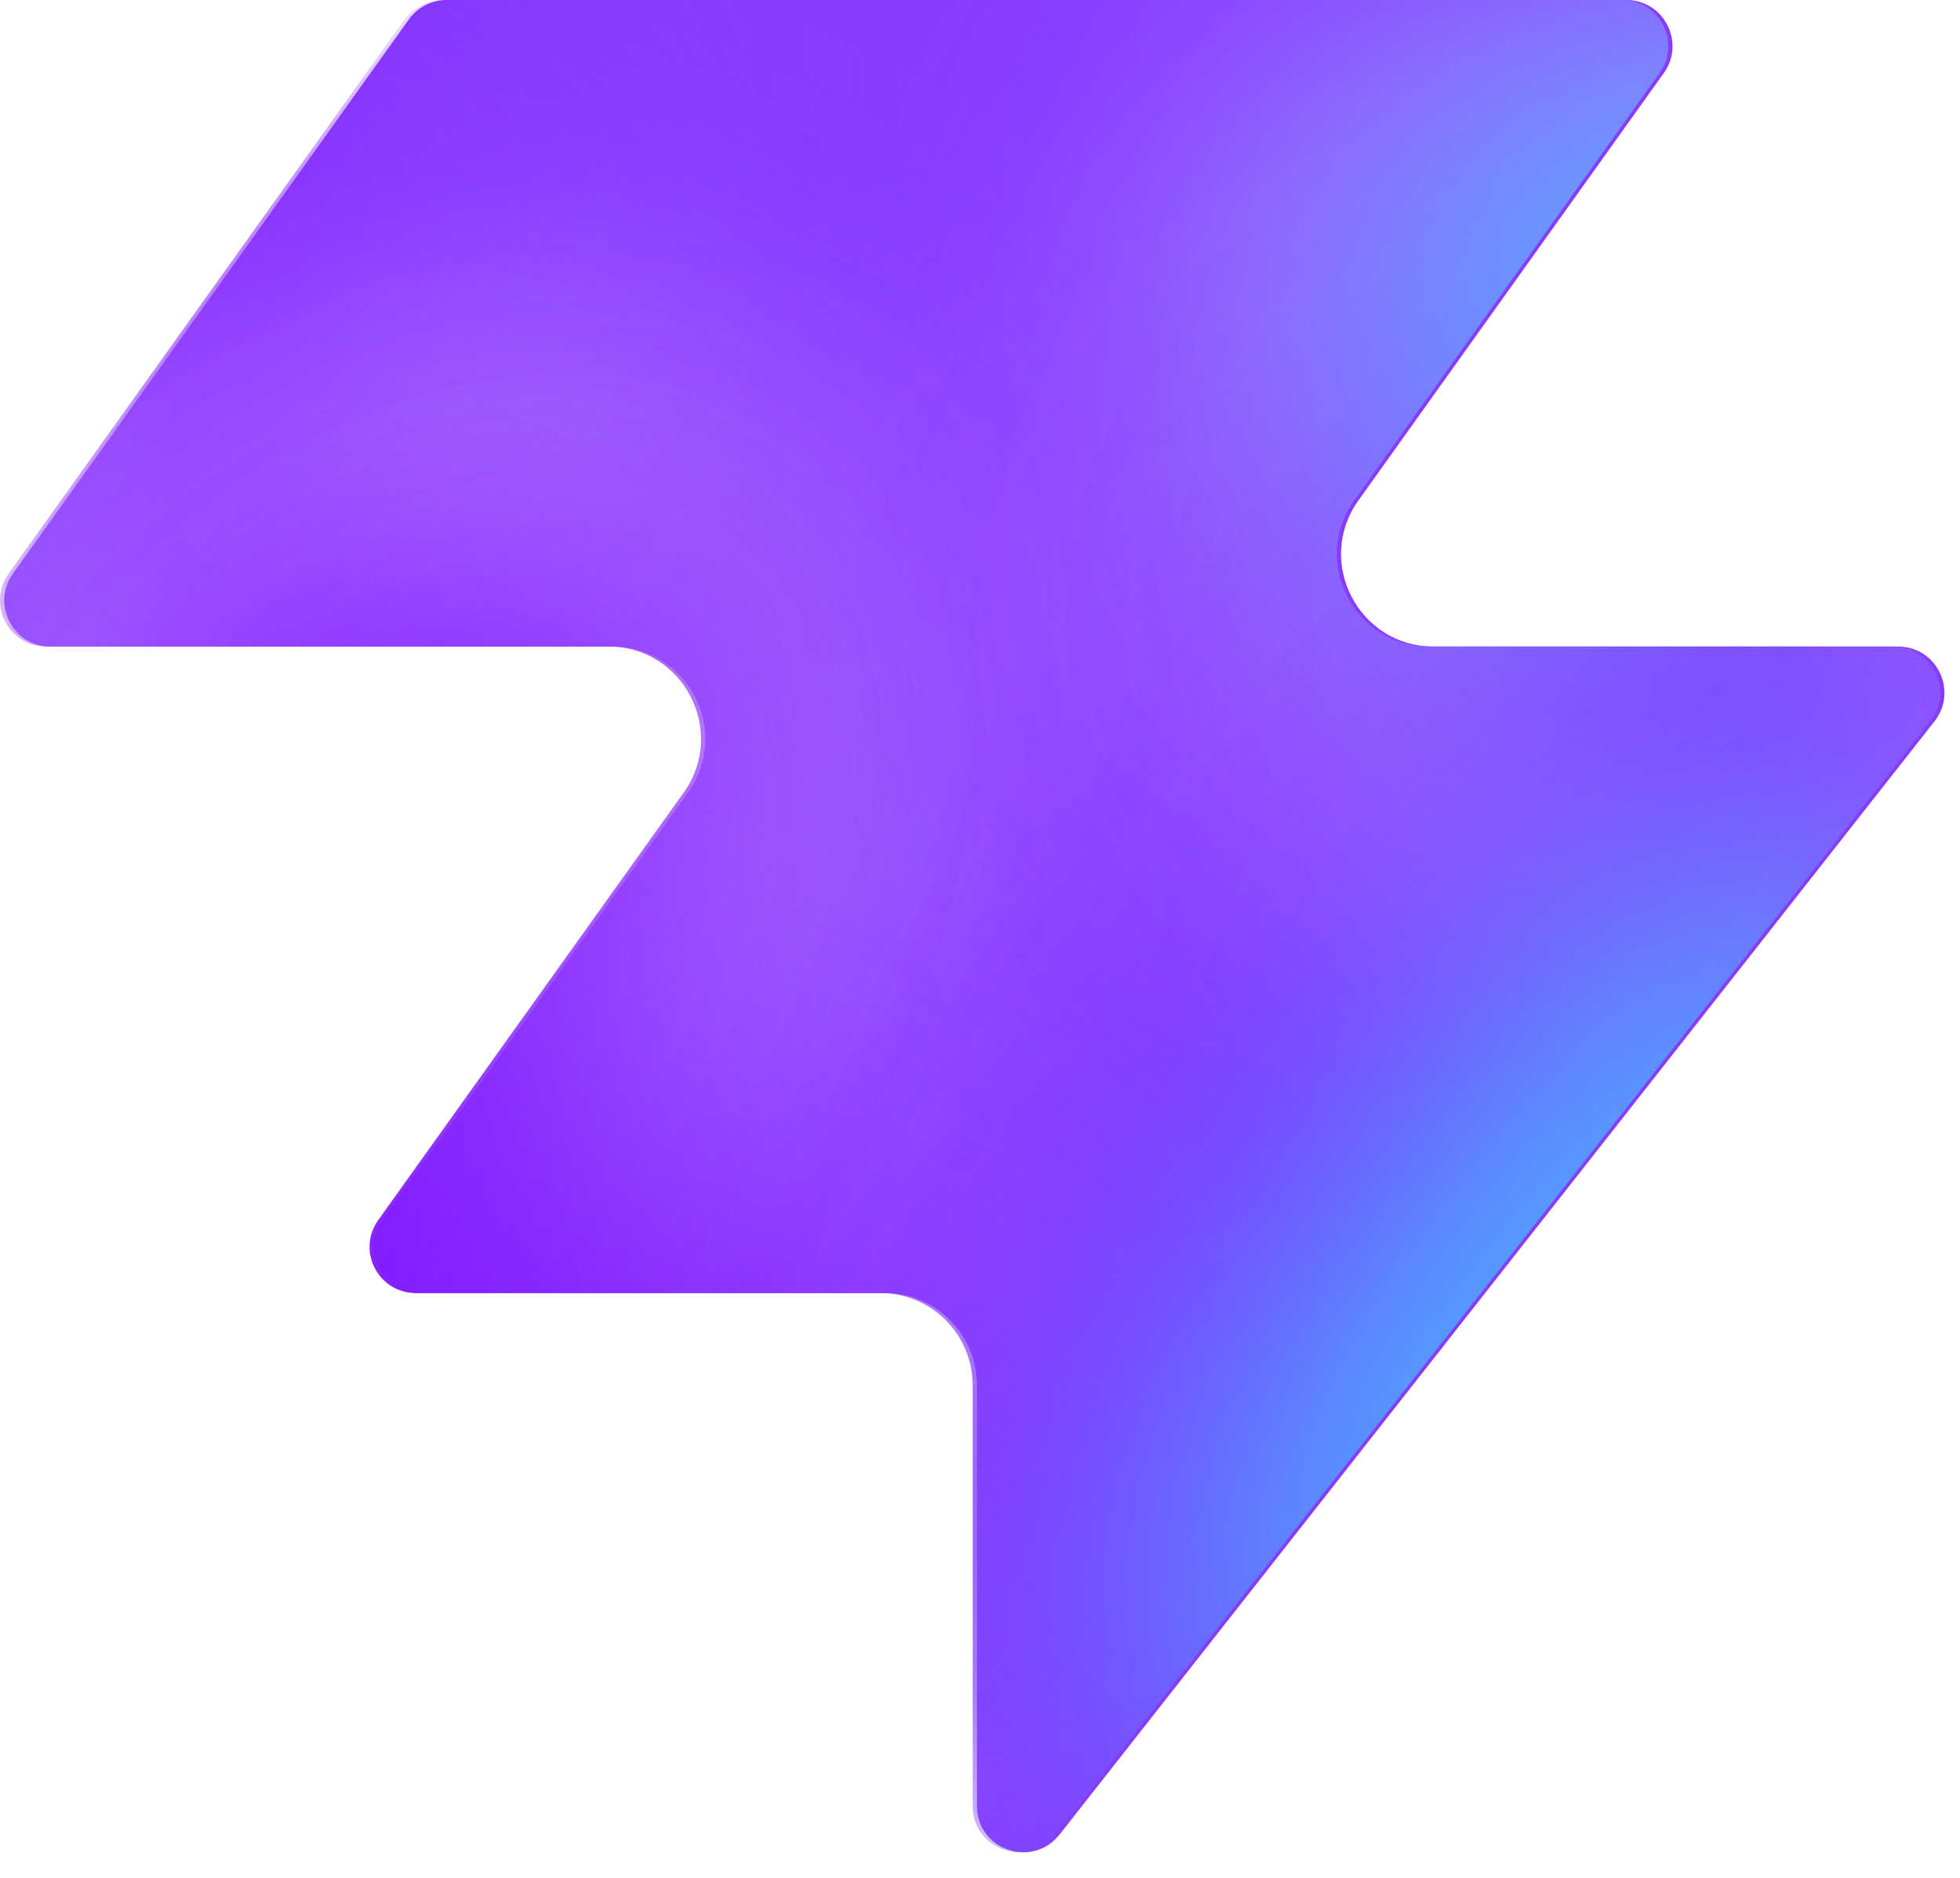
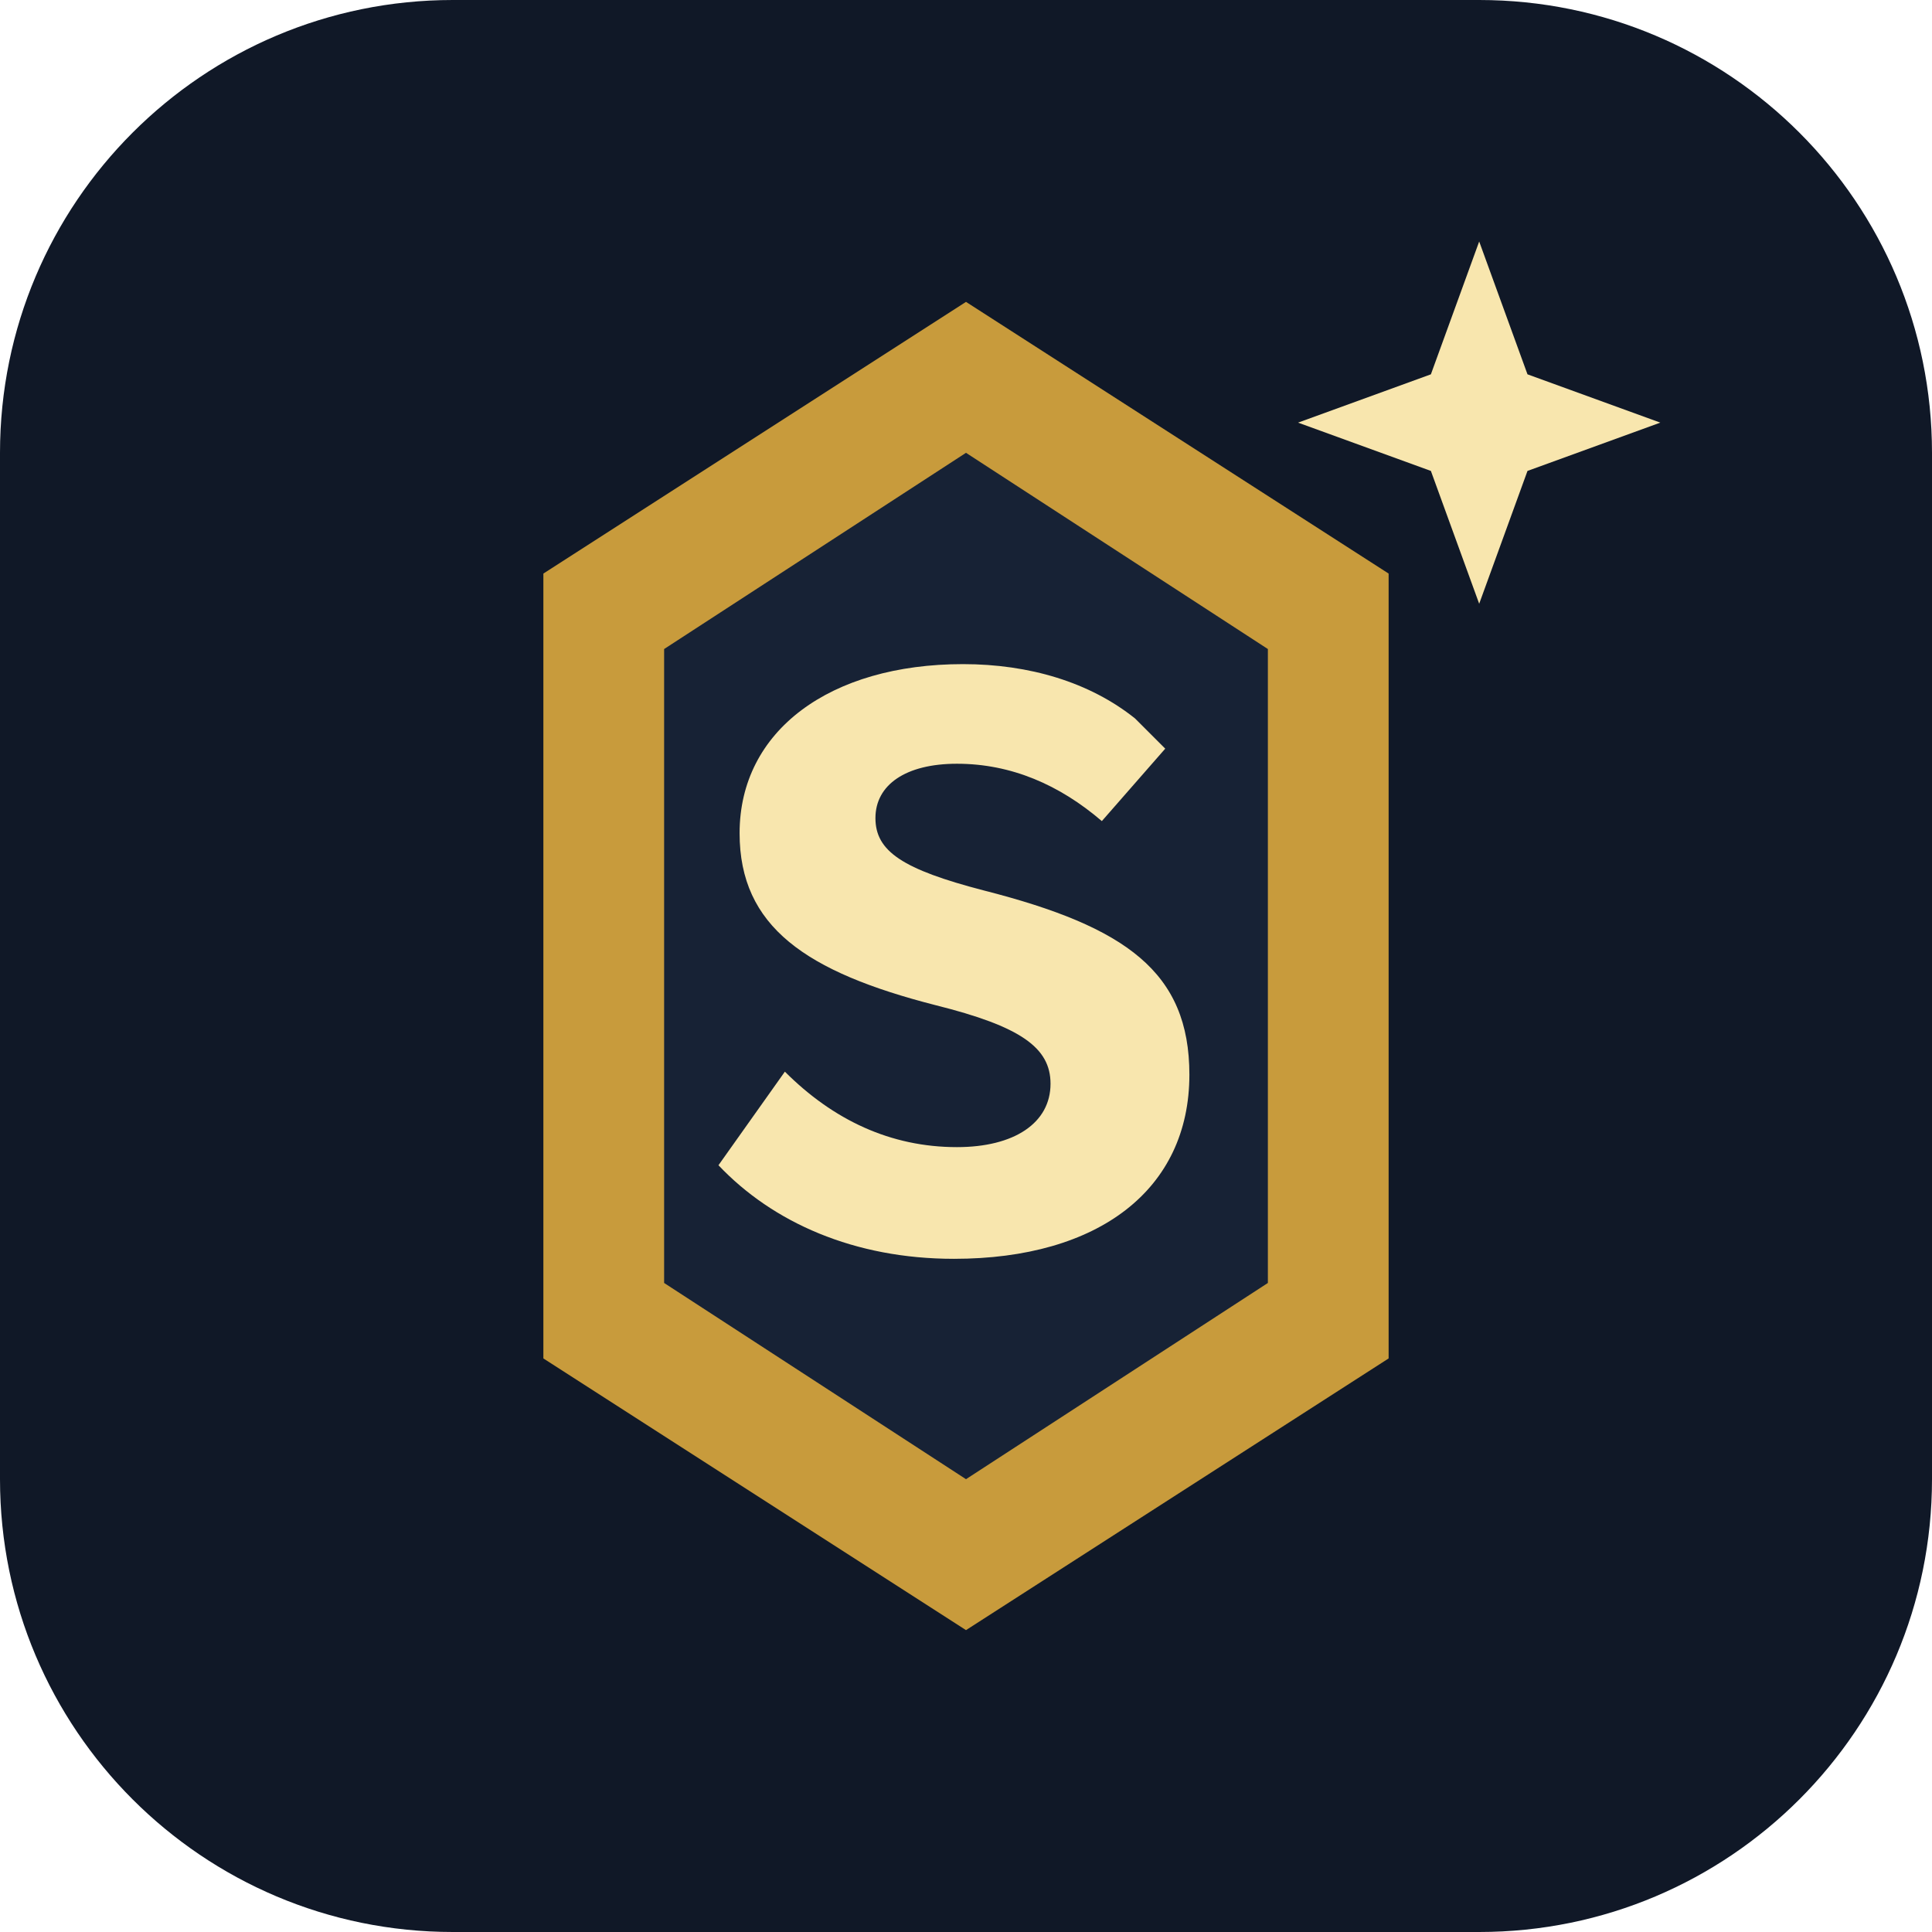
- <svg xmlns="http://www.w3.org/2000/svg" width="48" height="46" fill="none" viewBox="0 0 48 46">
-   <path fill="#863bff" d="M25.946 44.938c-.664.845-2.021.375-2.021-.698V33.937a2.26 2.26 0 0 0-2.262-2.262H10.287c-.92 0-1.456-1.04-.92-1.788l7.48-10.471c1.07-1.497 0-3.578-1.842-3.578H1.237c-.92 0-1.456-1.04-.92-1.788L10.013.474c.214-.297.556-.474.92-.474h28.894c.92 0 1.456 1.04.92 1.788l-7.48 10.471c-1.07 1.498 0 3.579 1.842 3.579h11.377c.943 0 1.473 1.088.89 1.83L25.947 44.94z" style="fill:#863bff;fill:color(display-p3 .525 .23 1);fill-opacity:1" />
-   <mask id="a" width="48" height="46" x="0" y="0" maskUnits="userSpaceOnUse" style="mask-type:alpha">
-     <path fill="#000" d="M25.842 44.938c-.664.844-2.021.375-2.021-.698V33.937a2.26 2.26 0 0 0-2.262-2.262H10.183c-.92 0-1.456-1.04-.92-1.788l7.48-10.471c1.07-1.498 0-3.579-1.842-3.579H1.133c-.92 0-1.456-1.04-.92-1.787L9.91.473c.214-.297.556-.474.92-.474h28.894c.92 0 1.456 1.04.92 1.788l-7.48 10.471c-1.07 1.498 0 3.578 1.842 3.578h11.377c.943 0 1.473 1.088.89 1.832L25.843 44.94z" style="fill:#000;fill-opacity:1" />
-   </mask>
-   <g mask="url(#a)">
-     <g filter="url(#b)">
-       <ellipse cx="5.508" cy="14.704" fill="#ede6ff" rx="5.508" ry="14.704" style="fill:#ede6ff;fill:color(display-p3 .927 .903 1);fill-opacity:1" transform="matrix(.00324 1 1 -.00324 -4.47 31.516)" />
-     </g>
-     <g filter="url(#c)">
-       <ellipse cx="10.399" cy="29.851" fill="#ede6ff" rx="10.399" ry="29.851" style="fill:#ede6ff;fill:color(display-p3 .927 .903 1);fill-opacity:1" transform="matrix(.00324 1 1 -.00324 -39.328 7.883)" />
-     </g>
-     <g filter="url(#d)">
-       <ellipse cx="5.508" cy="30.487" fill="#7e14ff" rx="5.508" ry="30.487" style="fill:#7e14ff;fill:color(display-p3 .492 .077 1);fill-opacity:1" transform="rotate(89.814 -25.913 -14.639)scale(1 -1)" />
-     </g>
-     <g filter="url(#e)">
-       <ellipse cx="5.508" cy="30.599" fill="#7e14ff" rx="5.508" ry="30.599" style="fill:#7e14ff;fill:color(display-p3 .492 .077 1);fill-opacity:1" transform="rotate(89.814 -32.644 -3.334)scale(1 -1)" />
-     </g>
-     <g filter="url(#f)">
-       <ellipse cx="5.508" cy="30.599" fill="#7e14ff" rx="5.508" ry="30.599" style="fill:#7e14ff;fill:color(display-p3 .492 .077 1);fill-opacity:1" transform="matrix(.00324 1 1 -.00324 -34.34 30.47)" />
-     </g>
-     <g filter="url(#g)">
-       <ellipse cx="14.072" cy="22.078" fill="#ede6ff" rx="14.072" ry="22.078" style="fill:#ede6ff;fill:color(display-p3 .927 .903 1);fill-opacity:1" transform="rotate(93.35 24.506 48.493)scale(-1 1)" />
-     </g>
-     <g filter="url(#h)">
-       <ellipse cx="3.47" cy="21.501" fill="#7e14ff" rx="3.47" ry="21.501" style="fill:#7e14ff;fill:color(display-p3 .492 .077 1);fill-opacity:1" transform="rotate(89.009 28.708 47.59)scale(-1 1)" />
-     </g>
-     <g filter="url(#i)">
-       <ellipse cx="3.47" cy="21.501" fill="#7e14ff" rx="3.47" ry="21.501" style="fill:#7e14ff;fill:color(display-p3 .492 .077 1);fill-opacity:1" transform="rotate(89.009 28.708 47.59)scale(-1 1)" />
-     </g>
-     <g filter="url(#j)">
-       <ellipse cx=".387" cy="8.972" fill="#7e14ff" rx="4.407" ry="29.108" style="fill:#7e14ff;fill:color(display-p3 .492 .077 1);fill-opacity:1" transform="rotate(39.51 .387 8.972)" />
-     </g>
-     <g filter="url(#k)">
-       <ellipse cx="47.523" cy="-6.092" fill="#7e14ff" rx="4.407" ry="29.108" style="fill:#7e14ff;fill:color(display-p3 .492 .077 1);fill-opacity:1" transform="rotate(37.892 47.523 -6.092)" />
-     </g>
-     <g filter="url(#l)">
-       <ellipse cx="41.412" cy="6.333" fill="#47bfff" rx="5.971" ry="9.665" style="fill:#47bfff;fill:color(display-p3 .28 .748 1);fill-opacity:1" transform="rotate(37.892 41.412 6.333)" />
-     </g>
-     <g filter="url(#m)">
-       <ellipse cx="-1.879" cy="38.332" fill="#7e14ff" rx="4.407" ry="29.108" style="fill:#7e14ff;fill:color(display-p3 .492 .077 1);fill-opacity:1" transform="rotate(37.892 -1.88 38.332)" />
-     </g>
-     <g filter="url(#n)">
-       <ellipse cx="-1.879" cy="38.332" fill="#7e14ff" rx="4.407" ry="29.108" style="fill:#7e14ff;fill:color(display-p3 .492 .077 1);fill-opacity:1" transform="rotate(37.892 -1.88 38.332)" />
-     </g>
-     <g filter="url(#o)">
-       <ellipse cx="35.651" cy="29.907" fill="#7e14ff" rx="4.407" ry="29.108" style="fill:#7e14ff;fill:color(display-p3 .492 .077 1);fill-opacity:1" transform="rotate(37.892 35.651 29.907)" />
-     </g>
-     <g filter="url(#p)">
-       <ellipse cx="38.418" cy="32.4" fill="#47bfff" rx="5.971" ry="15.297" style="fill:#47bfff;fill:color(display-p3 .28 .748 1);fill-opacity:1" transform="rotate(37.892 38.418 32.4)" />
-     </g>
-   </g>
-   <defs>
-     <filter id="b" width="60.045" height="41.654" x="-19.77" y="16.149" color-interpolation-filters="sRGB" filterUnits="userSpaceOnUse">
-       <feFlood flood-opacity="0" result="BackgroundImageFix" />
-       <feBlend in="SourceGraphic" in2="BackgroundImageFix" result="shape" />
-       <feGaussianBlur result="effect1_foregroundBlur_2002_17158" stdDeviation="7.659" />
-     </filter>
-     <filter id="c" width="90.34" height="51.437" x="-54.613" y="-7.533" color-interpolation-filters="sRGB" filterUnits="userSpaceOnUse">
-       <feFlood flood-opacity="0" result="BackgroundImageFix" />
-       <feBlend in="SourceGraphic" in2="BackgroundImageFix" result="shape" />
-       <feGaussianBlur result="effect1_foregroundBlur_2002_17158" stdDeviation="7.659" />
-     </filter>
-     <filter id="d" width="79.355" height="29.4" x="-49.64" y="2.03" color-interpolation-filters="sRGB" filterUnits="userSpaceOnUse">
-       <feFlood flood-opacity="0" result="BackgroundImageFix" />
-       <feBlend in="SourceGraphic" in2="BackgroundImageFix" result="shape" />
-       <feGaussianBlur result="effect1_foregroundBlur_2002_17158" stdDeviation="4.596" />
-     </filter>
-     <filter id="e" width="79.579" height="29.4" x="-45.045" y="20.029" color-interpolation-filters="sRGB" filterUnits="userSpaceOnUse">
-       <feFlood flood-opacity="0" result="BackgroundImageFix" />
-       <feBlend in="SourceGraphic" in2="BackgroundImageFix" result="shape" />
-       <feGaussianBlur result="effect1_foregroundBlur_2002_17158" stdDeviation="4.596" />
-     </filter>
-     <filter id="f" width="79.579" height="29.4" x="-43.513" y="21.178" color-interpolation-filters="sRGB" filterUnits="userSpaceOnUse">
-       <feFlood flood-opacity="0" result="BackgroundImageFix" />
-       <feBlend in="SourceGraphic" in2="BackgroundImageFix" result="shape" />
-       <feGaussianBlur result="effect1_foregroundBlur_2002_17158" stdDeviation="4.596" />
-     </filter>
-     <filter id="g" width="74.749" height="58.852" x="15.756" y="-17.901" color-interpolation-filters="sRGB" filterUnits="userSpaceOnUse">
-       <feFlood flood-opacity="0" result="BackgroundImageFix" />
-       <feBlend in="SourceGraphic" in2="BackgroundImageFix" result="shape" />
-       <feGaussianBlur result="effect1_foregroundBlur_2002_17158" stdDeviation="7.659" />
-     </filter>
-     <filter id="h" width="61.377" height="25.362" x="23.548" y="2.284" color-interpolation-filters="sRGB" filterUnits="userSpaceOnUse">
-       <feFlood flood-opacity="0" result="BackgroundImageFix" />
-       <feBlend in="SourceGraphic" in2="BackgroundImageFix" result="shape" />
-       <feGaussianBlur result="effect1_foregroundBlur_2002_17158" stdDeviation="4.596" />
-     </filter>
-     <filter id="i" width="61.377" height="25.362" x="23.548" y="2.284" color-interpolation-filters="sRGB" filterUnits="userSpaceOnUse">
-       <feFlood flood-opacity="0" result="BackgroundImageFix" />
-       <feBlend in="SourceGraphic" in2="BackgroundImageFix" result="shape" />
-       <feGaussianBlur result="effect1_foregroundBlur_2002_17158" stdDeviation="4.596" />
-     </filter>
-     <filter id="j" width="56.045" height="63.649" x="-27.636" y="-22.853" color-interpolation-filters="sRGB" filterUnits="userSpaceOnUse">
-       <feFlood flood-opacity="0" result="BackgroundImageFix" />
-       <feBlend in="SourceGraphic" in2="BackgroundImageFix" result="shape" />
-       <feGaussianBlur result="effect1_foregroundBlur_2002_17158" stdDeviation="4.596" />
-     </filter>
-     <filter id="k" width="54.814" height="64.646" x="20.116" y="-38.415" color-interpolation-filters="sRGB" filterUnits="userSpaceOnUse">
-       <feFlood flood-opacity="0" result="BackgroundImageFix" />
-       <feBlend in="SourceGraphic" in2="BackgroundImageFix" result="shape" />
-       <feGaussianBlur result="effect1_foregroundBlur_2002_17158" stdDeviation="4.596" />
-     </filter>
-     <filter id="l" width="33.541" height="35.313" x="24.641" y="-11.323" color-interpolation-filters="sRGB" filterUnits="userSpaceOnUse">
-       <feFlood flood-opacity="0" result="BackgroundImageFix" />
-       <feBlend in="SourceGraphic" in2="BackgroundImageFix" result="shape" />
-       <feGaussianBlur result="effect1_foregroundBlur_2002_17158" stdDeviation="4.596" />
-     </filter>
-     <filter id="m" width="54.814" height="64.646" x="-29.286" y="6.009" color-interpolation-filters="sRGB" filterUnits="userSpaceOnUse">
-       <feFlood flood-opacity="0" result="BackgroundImageFix" />
-       <feBlend in="SourceGraphic" in2="BackgroundImageFix" result="shape" />
-       <feGaussianBlur result="effect1_foregroundBlur_2002_17158" stdDeviation="4.596" />
-     </filter>
-     <filter id="n" width="54.814" height="64.646" x="-29.286" y="6.009" color-interpolation-filters="sRGB" filterUnits="userSpaceOnUse">
-       <feFlood flood-opacity="0" result="BackgroundImageFix" />
-       <feBlend in="SourceGraphic" in2="BackgroundImageFix" result="shape" />
-       <feGaussianBlur result="effect1_foregroundBlur_2002_17158" stdDeviation="4.596" />
-     </filter>
-     <filter id="o" width="54.814" height="64.646" x="8.244" y="-2.416" color-interpolation-filters="sRGB" filterUnits="userSpaceOnUse">
-       <feFlood flood-opacity="0" result="BackgroundImageFix" />
-       <feBlend in="SourceGraphic" in2="BackgroundImageFix" result="shape" />
-       <feGaussianBlur result="effect1_foregroundBlur_2002_17158" stdDeviation="4.596" />
-     </filter>
-     <filter id="p" width="39.409" height="43.623" x="18.713" y="10.588" color-interpolation-filters="sRGB" filterUnits="userSpaceOnUse">
-       <feFlood flood-opacity="0" result="BackgroundImageFix" />
-       <feBlend in="SourceGraphic" in2="BackgroundImageFix" result="shape" />
-       <feGaussianBlur result="effect1_foregroundBlur_2002_17158" stdDeviation="4.596" />
-     </filter>
-   </defs>
+ <svg xmlns="http://www.w3.org/2000/svg" viewBox="0 0 64 64" role="img" aria-labelledby="title">
+   <rect width="64" height="64" rx="15" fill="#101827" />
+   <path d="M18 19 32 10l14 9v26L32 54 18 45V19Z" fill="#c89b3c" />
+   <path d="M22 21.5 32 15l10 6.5v21L32 49l-10-6.5v-21Z" fill="#172235" />
+   <path d="M37.6 23.8c-1.5-1.2-3.5-1.8-5.7-1.8-4.4 0-7.4 2.2-7.4 5.6 0 3.1 2.2 4.6 6.5 5.7 2.8.7 3.8 1.4 3.8 2.6 0 1.3-1.2 2.1-3.1 2.1-2.2 0-4.1-.9-5.7-2.5l-2.2 3.1c1.8 1.9 4.5 3.1 7.8 3.1 4.8 0 7.8-2.3 7.8-6.1 0-3.4-2.1-4.9-6.8-6.1-2.7-.7-3.6-1.3-3.6-2.4 0-1.1 1-1.8 2.7-1.8 1.8 0 3.4.7 4.8 1.9l2.1-2.4Z" fill="#f8e6ae" />
+   <path d="m49 8 1.6 4.4L55 14l-4.4 1.6L49 20l-1.6-4.4L43 14l4.4-1.6L49 8Z" fill="#f8e6ae" />
</svg>
